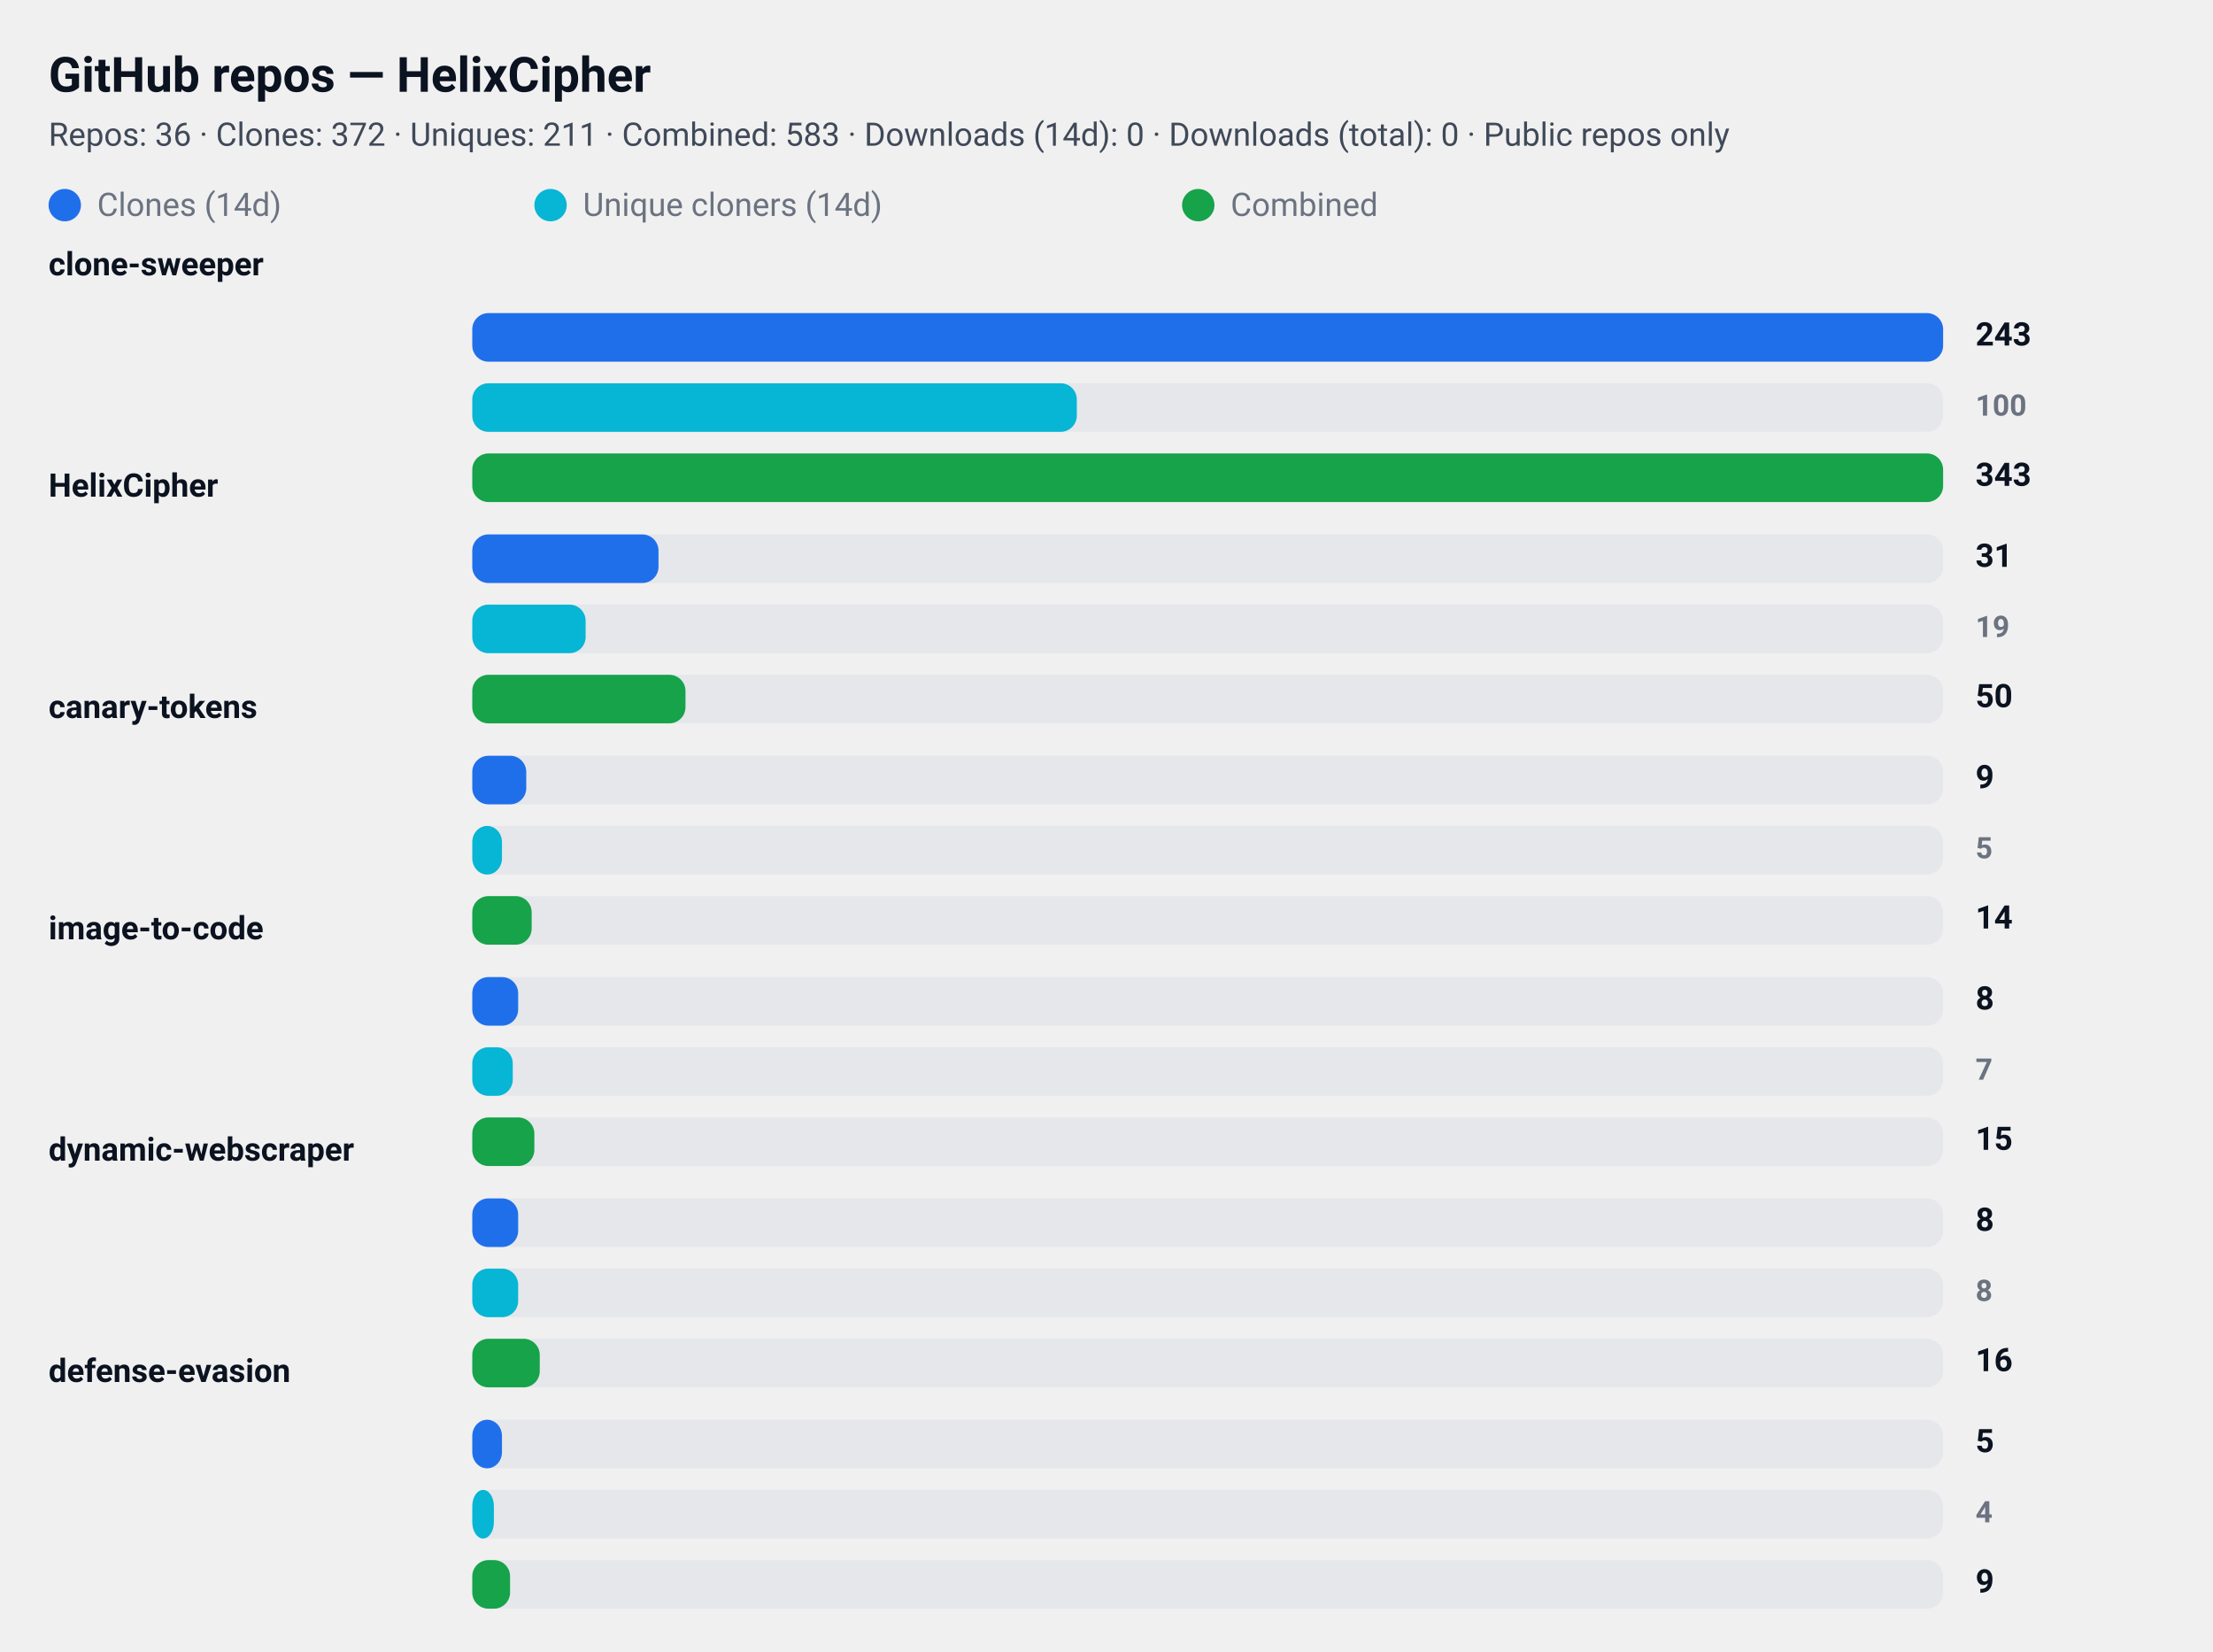
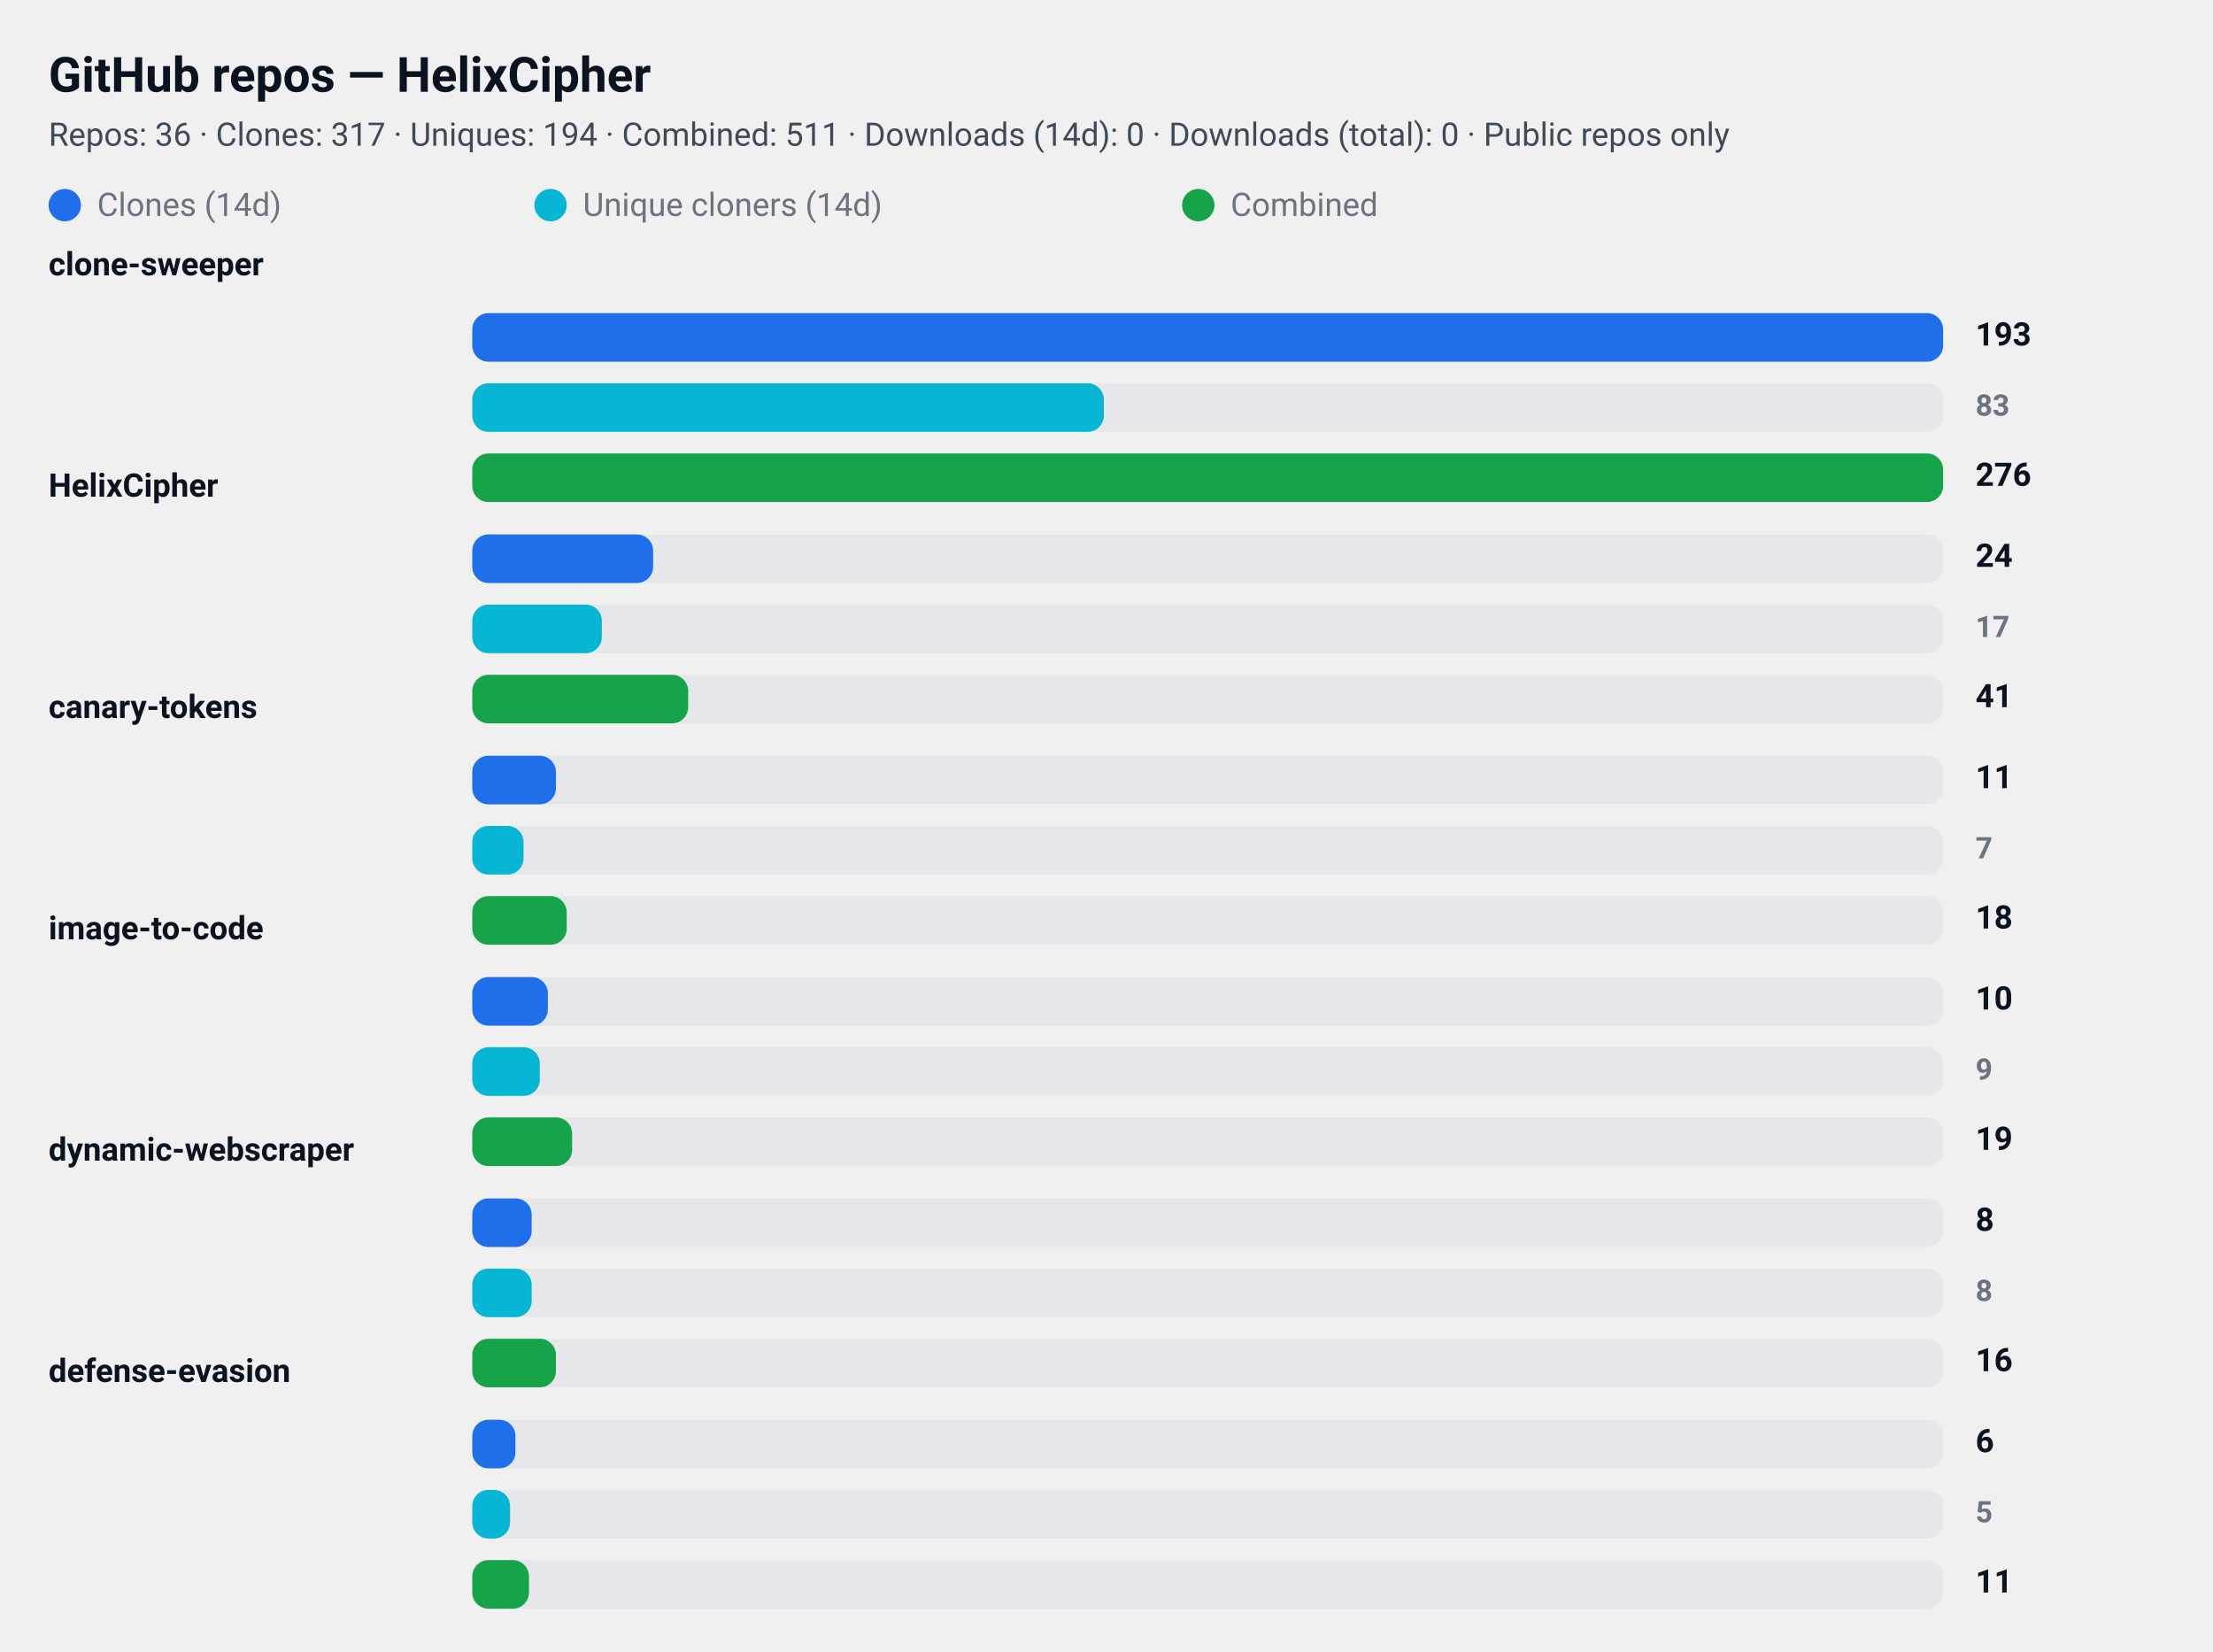
<svg xmlns="http://www.w3.org/2000/svg" width="820" height="612" viewBox="0 0 820 612" role="img" aria-label="GitHub repository clone statistics">
  <style>
  .card  { font-family: "Segoe UI", Roboto, "Helvetica Neue", Arial, sans-serif; }
  .title { font-weight: 700; font-size: 18px; fill: #0b1220; }
  .meta  { font-weight: 400; font-size: 12px; fill: #374151; opacity: 0.95; }
  .label { font-weight: 600; font-size: 12px; fill: #0b1220; }
  .count { font-weight: 700; font-size: 12px; fill: #0b1220; text-anchor: start; }
  .count-small { font-weight: 600; font-size: 11px; fill:#6b7280; text-anchor: start; }
  .muted { font-size:12px; fill:#6b7280; }

  .bar-clone { fill: #1f6feb; rx:6; }
  .bar-uniq  { fill: #06b6d4; rx:6; }
  .bar-comb  { fill: #16a34a; rx:6; }

  .bar-bg { fill: #e5e7eb; rx:6; }
  @media (prefers-color-scheme: dark) {
    .title, .meta, .label, .count, .count-small, .muted { fill: #ffffff; }
    .meta, .count-small { opacity: 0.9; }
  }
</style>
  <rect x="0" y="0" width="820" height="612" rx="12" fill="transparent" />
  <text x="18" y="34" class="title card">GitHub repos — HelixCipher</text>
-   <text x="18" y="54" class="meta card">Repos: 36 · Clones: 372 · Uniques: 211 · Combined: 583 · Downloads (14d): 0 · Downloads (total): 0 · Public repos only</text>
+   <text x="18" y="54" class="meta card">Repos: 36 · Clones: 317 · Uniques: 194 · Combined: 511 · Downloads (14d): 0 · Downloads (total): 0 · Public repos only</text>
  <g id="legend">
    <rect x="18" y="70" width="12" height="12" class="bar-clone" />
    <text x="36" y="80" class="muted card">Clones (14d)</text>
    <rect x="198" y="70" width="12" height="12" class="bar-uniq" />
    <text x="216" y="80" class="muted card">Unique cloners (14d)</text>
    <rect x="438" y="70" width="12" height="12" class="bar-comb" />
    <text x="456" y="80" class="muted card">Combined</text>
  </g>
  <text x="18" y="102" class="label card">clone-sweeper</text>
  <rect x="175" y="116" width="545" height="18" class="bar-bg" />
  <rect x="175" y="116" width="545" height="18" class="bar-clone" />
-   <text x="732" y="128" class="count card">243</text>
+   <text x="732" y="128" class="count card">193</text>
  <rect x="175" y="142" width="545" height="18" class="bar-bg" />
-   <rect x="175" y="142" width="224" height="18" class="bar-uniq" />
-   <text x="732" y="154" class="count-small card">100</text>
+   <rect x="175" y="142" width="234" height="18" class="bar-uniq" />
+   <text x="732" y="154" class="count-small card">83</text>
  <rect x="175" y="168" width="545" height="18" class="bar-bg" />
  <rect x="175" y="168" width="545" height="18" class="bar-comb" />
-   <text x="732" y="180" class="count card">343</text>
+   <text x="732" y="180" class="count card">276</text>
  <text x="18" y="184" class="label card">HelixCipher</text>
  <rect x="175" y="198" width="545" height="18" class="bar-bg" />
-   <rect x="175" y="198" width="69" height="18" class="bar-clone" />
-   <text x="732" y="210" class="count card">31</text>
+   <rect x="175" y="198" width="67" height="18" class="bar-clone" />
+   <text x="732" y="210" class="count card">24</text>
  <rect x="175" y="224" width="545" height="18" class="bar-bg" />
-   <rect x="175" y="224" width="42" height="18" class="bar-uniq" />
-   <text x="732" y="236" class="count-small card">19</text>
+   <rect x="175" y="224" width="48" height="18" class="bar-uniq" />
+   <text x="732" y="236" class="count-small card">17</text>
  <rect x="175" y="250" width="545" height="18" class="bar-bg" />
-   <rect x="175" y="250" width="79" height="18" class="bar-comb" />
-   <text x="732" y="262" class="count card">50</text>
+   <rect x="175" y="250" width="80" height="18" class="bar-comb" />
+   <text x="732" y="262" class="count card">41</text>
  <text x="18" y="266" class="label card">canary-tokens</text>
  <rect x="175" y="280" width="545" height="18" class="bar-bg" />
-   <rect x="175" y="280" width="20" height="18" class="bar-clone" />
-   <text x="732" y="292" class="count card">9</text>
+   <rect x="175" y="280" width="31" height="18" class="bar-clone" />
+   <text x="732" y="292" class="count card">11</text>
  <rect x="175" y="306" width="545" height="18" class="bar-bg" />
-   <rect x="175" y="306" width="11" height="18" class="bar-uniq" />
-   <text x="732" y="318" class="count-small card">5</text>
+   <rect x="175" y="306" width="19" height="18" class="bar-uniq" />
+   <text x="732" y="318" class="count-small card">7</text>
  <rect x="175" y="332" width="545" height="18" class="bar-bg" />
-   <rect x="175" y="332" width="22" height="18" class="bar-comb" />
-   <text x="732" y="344" class="count card">14</text>
+   <rect x="175" y="332" width="35" height="18" class="bar-comb" />
+   <text x="732" y="344" class="count card">18</text>
  <text x="18" y="348" class="label card">image-to-code</text>
  <rect x="175" y="362" width="545" height="18" class="bar-bg" />
-   <rect x="175" y="362" width="17" height="18" class="bar-clone" />
-   <text x="732" y="374" class="count card">8</text>
+   <rect x="175" y="362" width="28" height="18" class="bar-clone" />
+   <text x="732" y="374" class="count card">10</text>
  <rect x="175" y="388" width="545" height="18" class="bar-bg" />
-   <rect x="175" y="388" width="15" height="18" class="bar-uniq" />
-   <text x="732" y="400" class="count-small card">7</text>
+   <rect x="175" y="388" width="25" height="18" class="bar-uniq" />
+   <text x="732" y="400" class="count-small card">9</text>
  <rect x="175" y="414" width="545" height="18" class="bar-bg" />
-   <rect x="175" y="414" width="23" height="18" class="bar-comb" />
-   <text x="732" y="426" class="count card">15</text>
+   <rect x="175" y="414" width="37" height="18" class="bar-comb" />
+   <text x="732" y="426" class="count card">19</text>
  <text x="18" y="430" class="label card">dynamic-webscraper</text>
  <rect x="175" y="444" width="545" height="18" class="bar-bg" />
-   <rect x="175" y="444" width="17" height="18" class="bar-clone" />
+   <rect x="175" y="444" width="22" height="18" class="bar-clone" />
  <text x="732" y="456" class="count card">8</text>
  <rect x="175" y="470" width="545" height="18" class="bar-bg" />
-   <rect x="175" y="470" width="17" height="18" class="bar-uniq" />
+   <rect x="175" y="470" width="22" height="18" class="bar-uniq" />
  <text x="732" y="482" class="count-small card">8</text>
  <rect x="175" y="496" width="545" height="18" class="bar-bg" />
-   <rect x="175" y="496" width="25" height="18" class="bar-comb" />
+   <rect x="175" y="496" width="31" height="18" class="bar-comb" />
  <text x="732" y="508" class="count card">16</text>
  <text x="18" y="512" class="label card">defense-evasion</text>
  <rect x="175" y="526" width="545" height="18" class="bar-bg" />
-   <rect x="175" y="526" width="11" height="18" class="bar-clone" />
-   <text x="732" y="538" class="count card">5</text>
+   <rect x="175" y="526" width="16" height="18" class="bar-clone" />
+   <text x="732" y="538" class="count card">6</text>
  <rect x="175" y="552" width="545" height="18" class="bar-bg" />
-   <rect x="175" y="552" width="8" height="18" class="bar-uniq" />
-   <text x="732" y="564" class="count-small card">4</text>
+   <rect x="175" y="552" width="14" height="18" class="bar-uniq" />
+   <text x="732" y="564" class="count-small card">5</text>
  <rect x="175" y="578" width="545" height="18" class="bar-bg" />
-   <rect x="175" y="578" width="14" height="18" class="bar-comb" />
-   <text x="732" y="590" class="count card">9</text>
+   <rect x="175" y="578" width="21" height="18" class="bar-comb" />
+   <text x="732" y="590" class="count card">11</text>
</svg>
